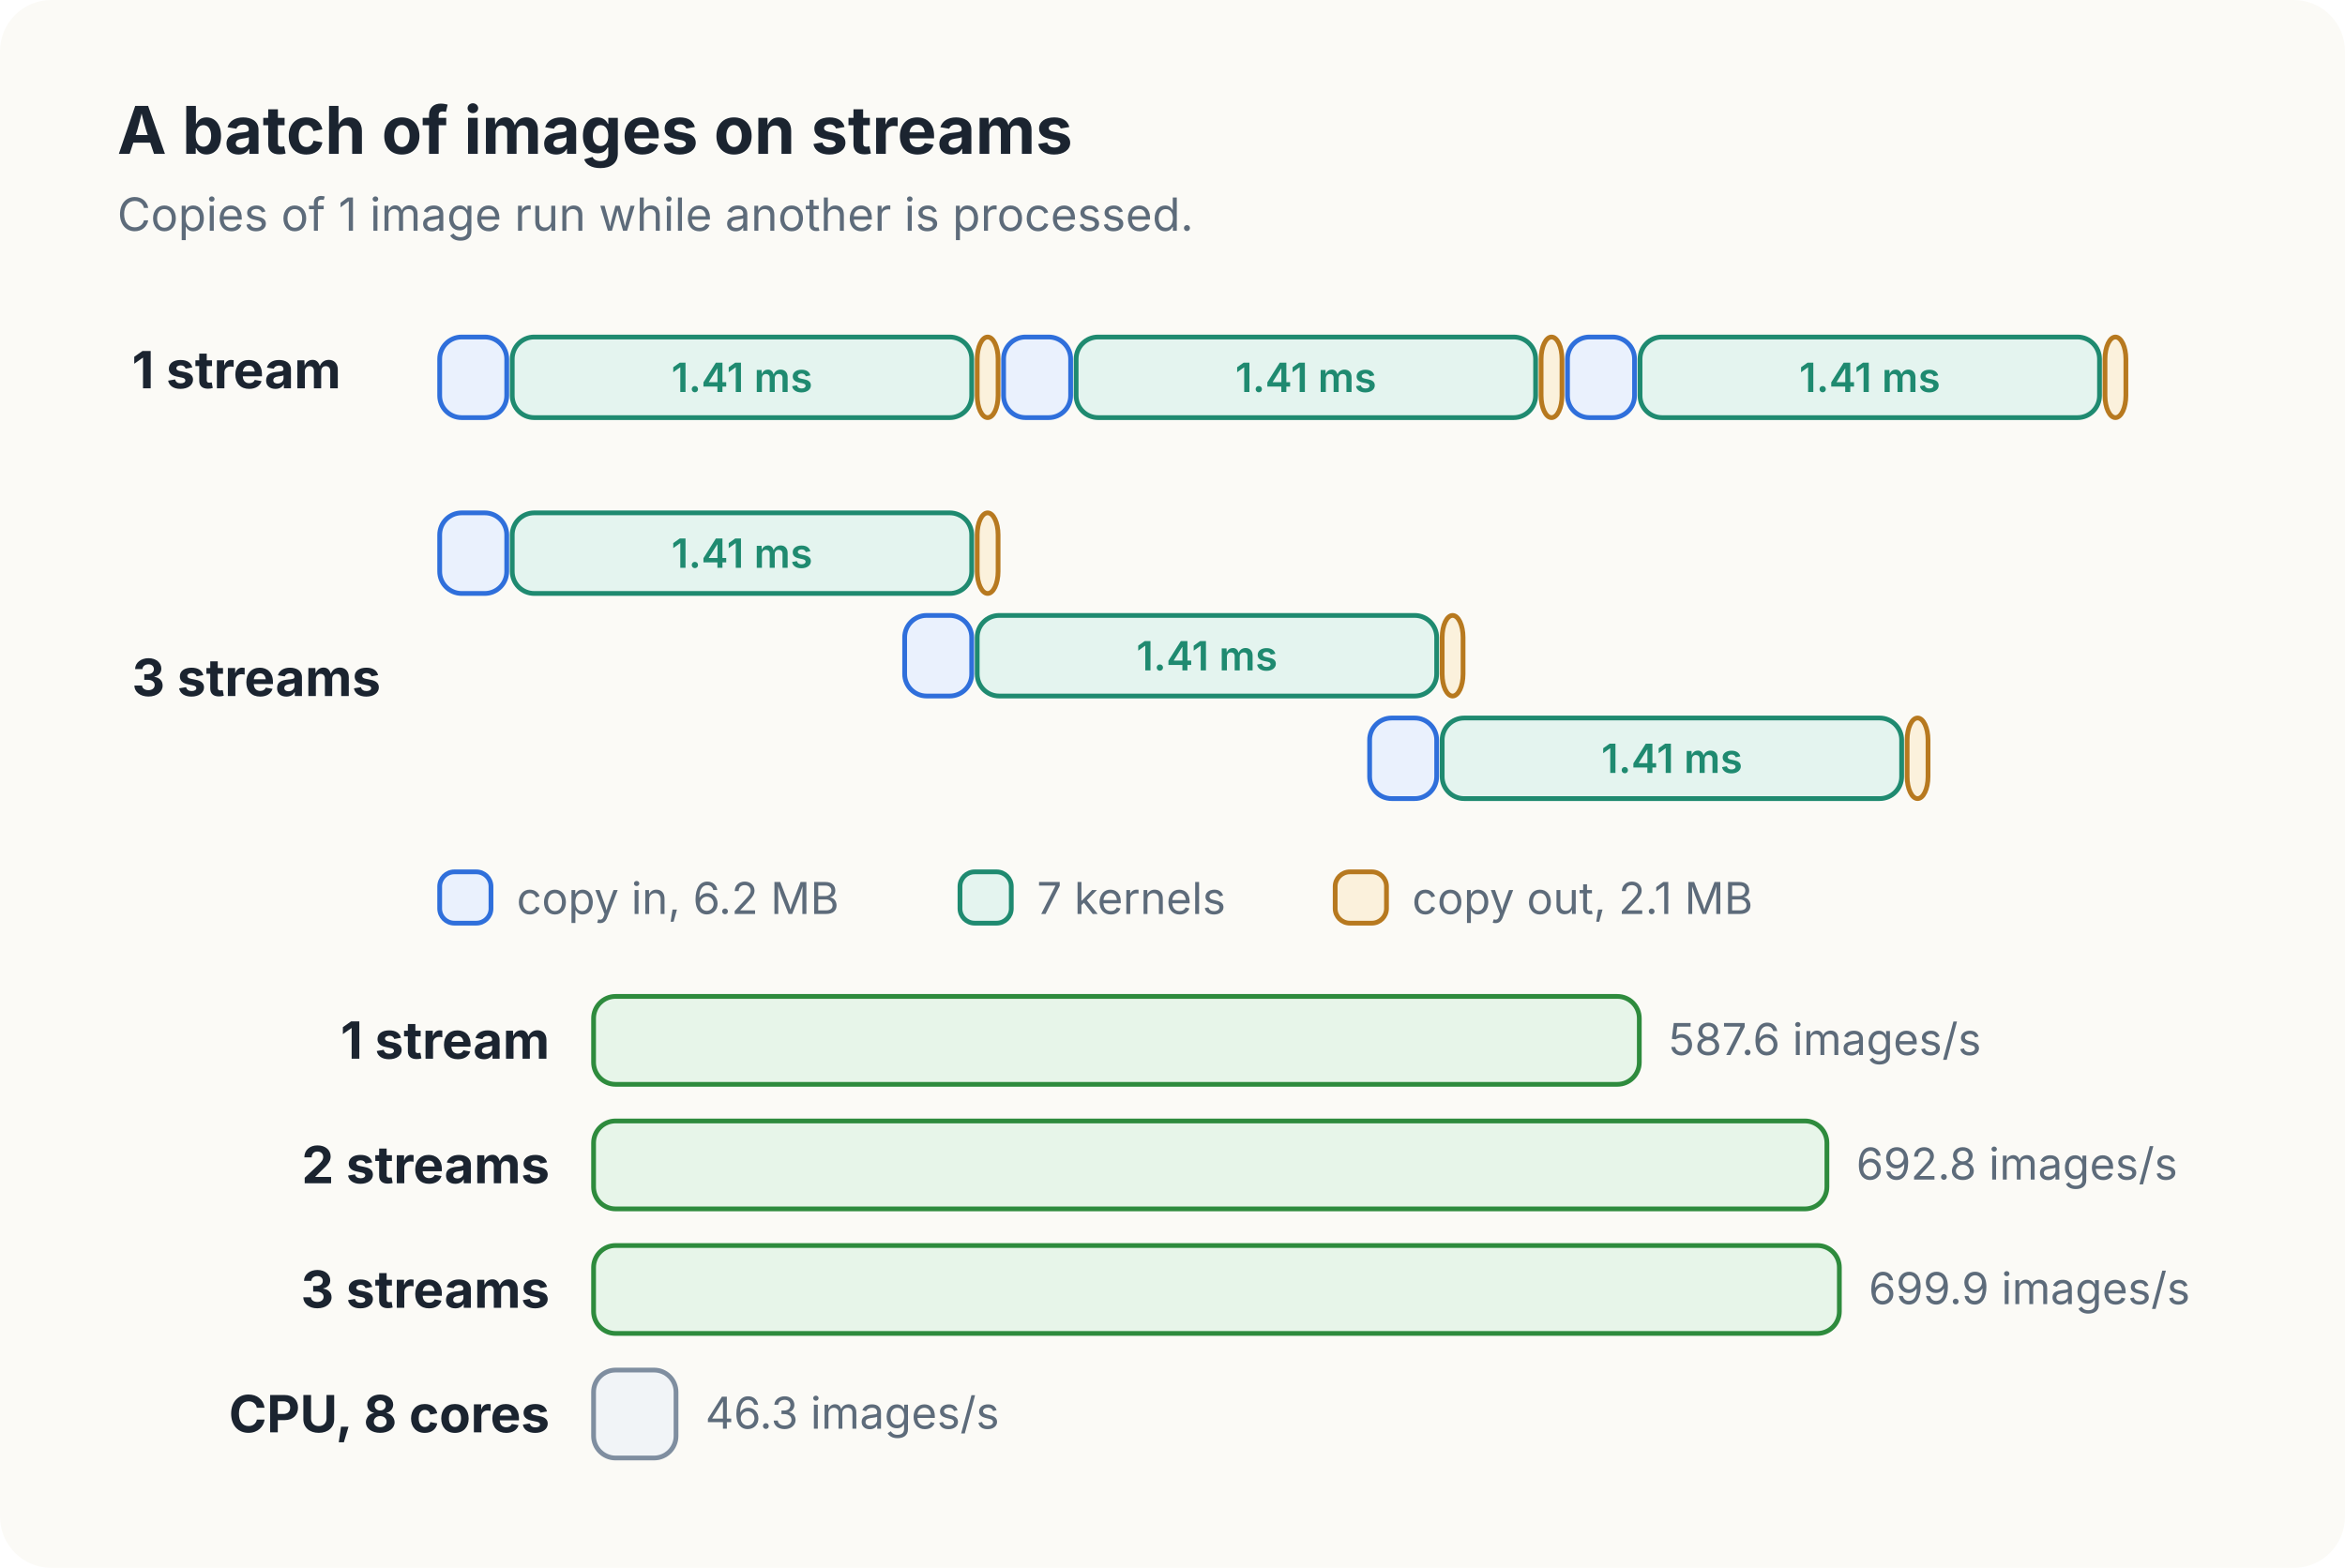
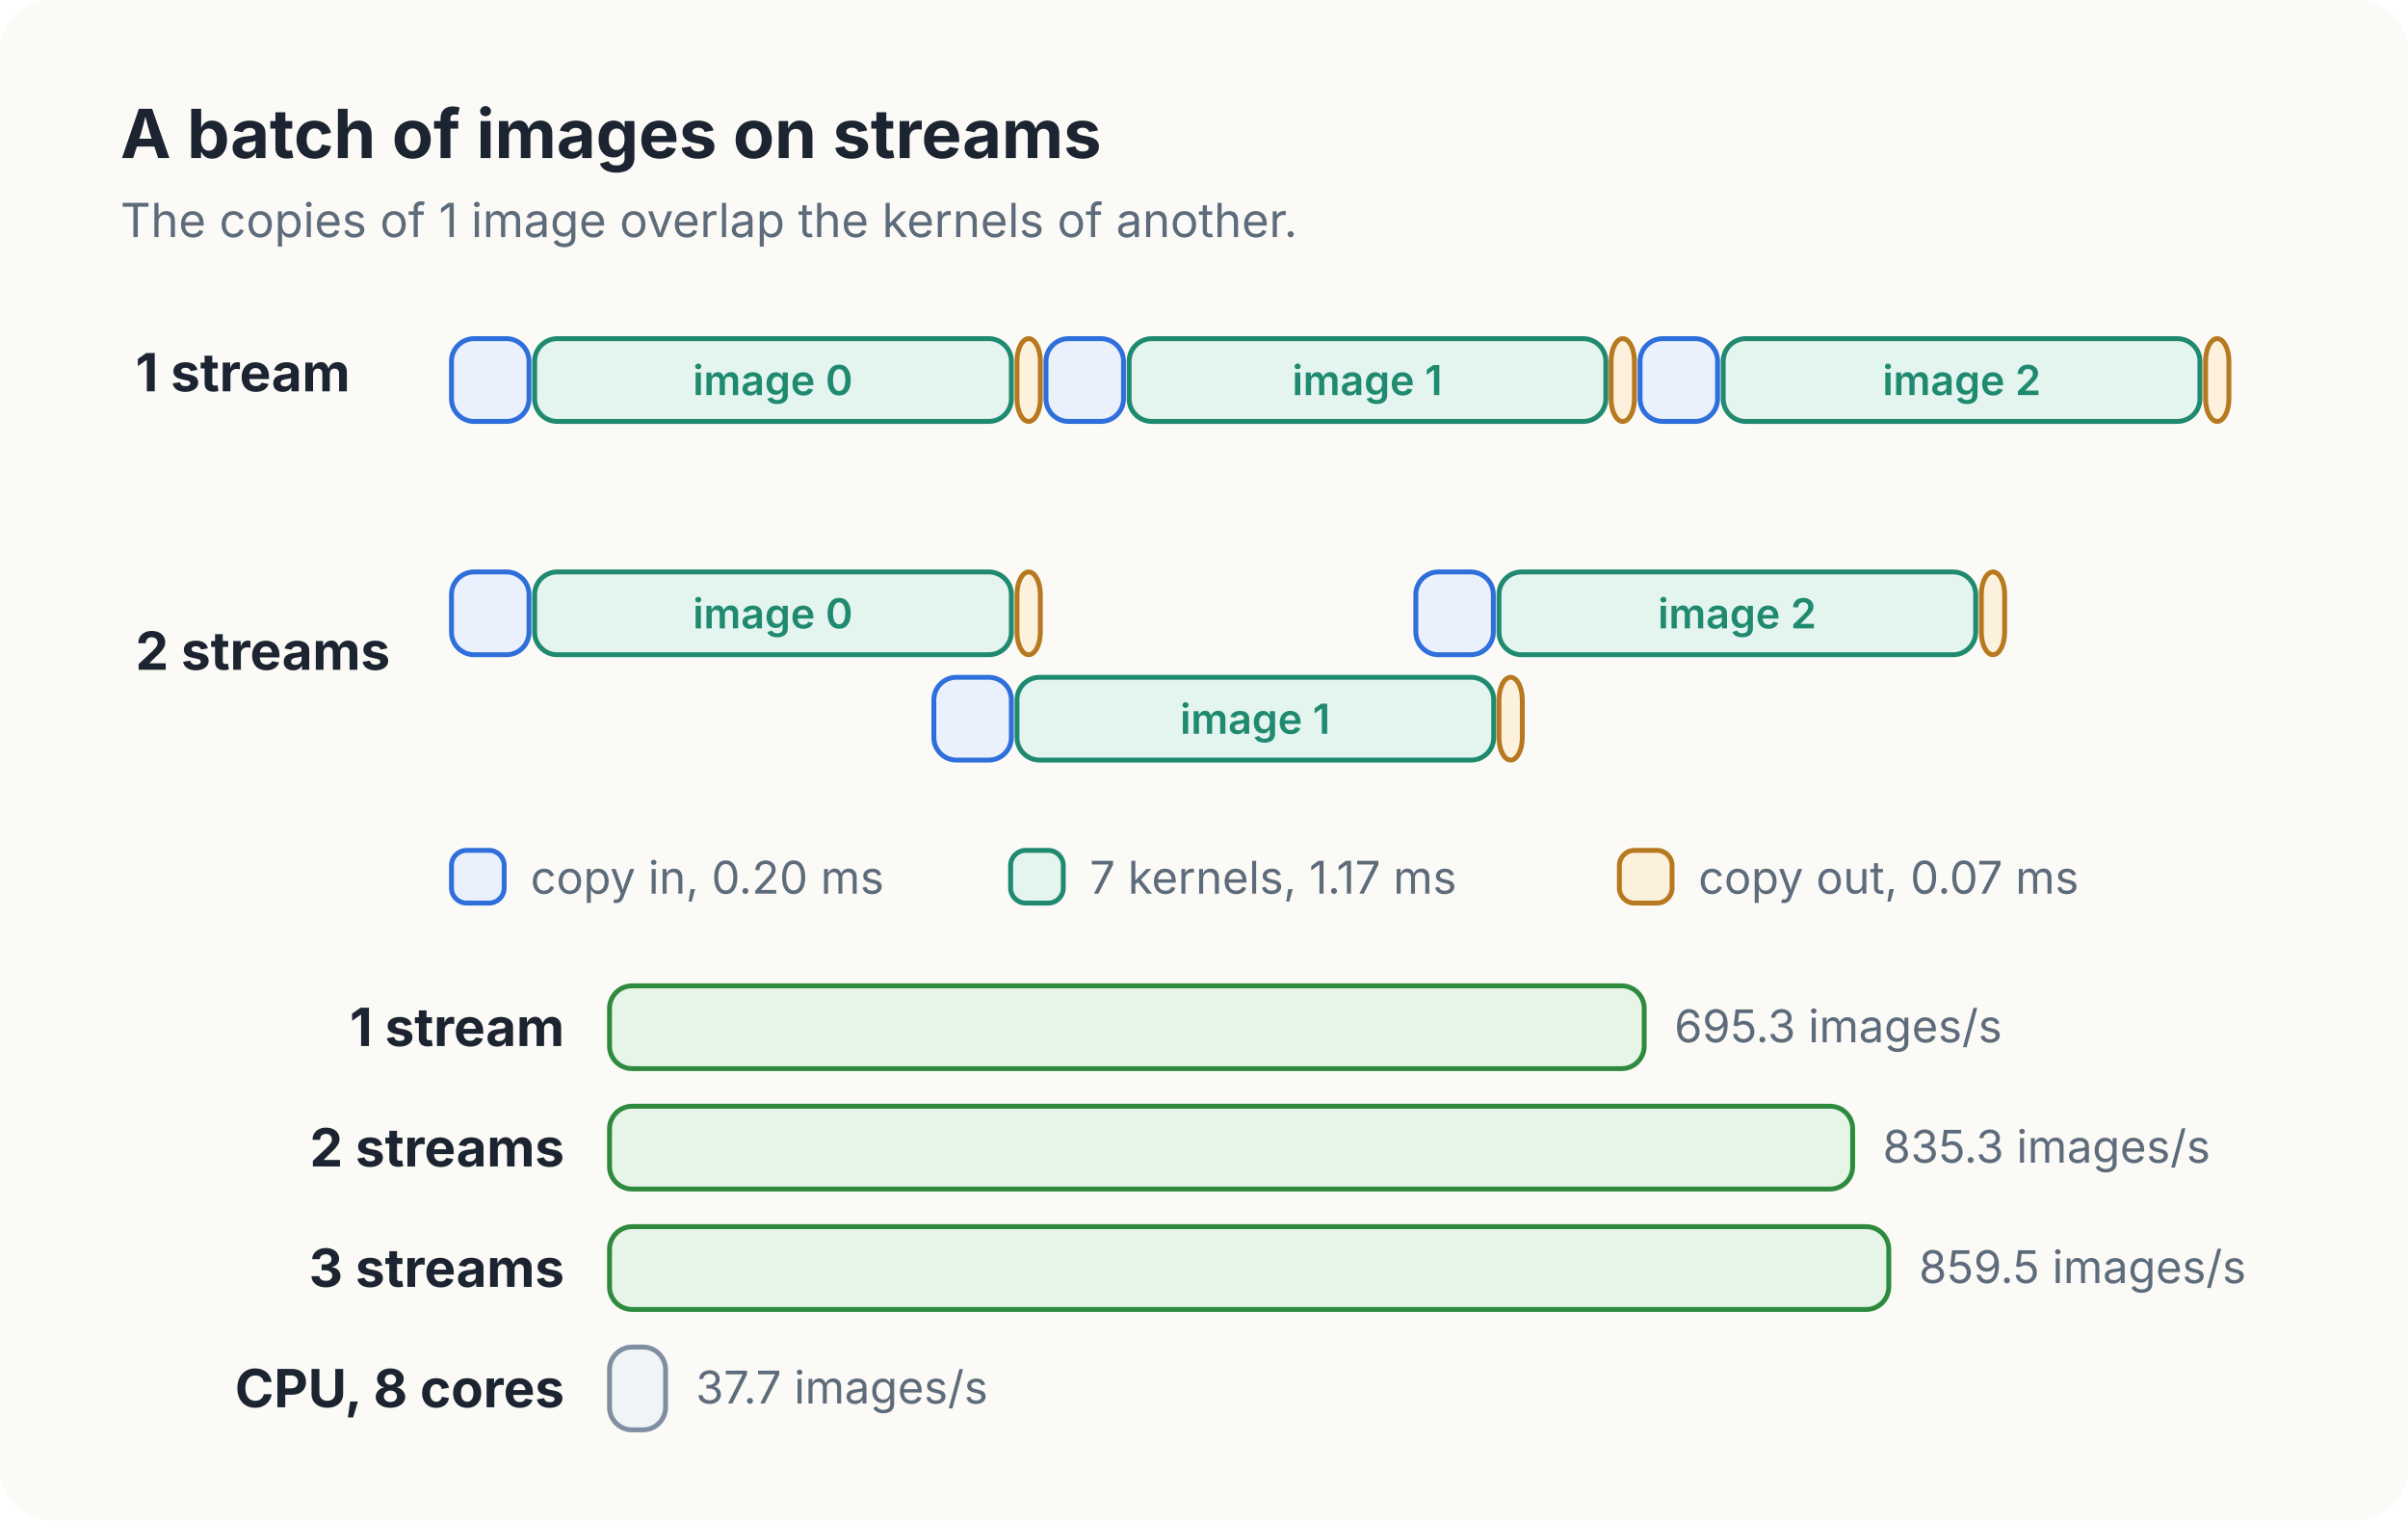
- <svg xmlns="http://www.w3.org/2000/svg" viewBox="0 0 640 428" width="640" height="428" role="img" aria-label="Top: on 1 stream each image is copied in, processed and copied out before the next starts. On 3 streams the copy of 1 image overlaps the kernels of another. Bottom, measured images per second for a batch of 128 images: 1 stream 587.6; 2 streams 692.8; 3 streams 699.9; CPU, 8 cores 46.3.">
+ <svg xmlns="http://www.w3.org/2000/svg" viewBox="0 0 640 404" width="640" height="404" role="img" aria-label="Top: on 1 stream each image is copied in, processed by the 7 kernels and copied out before the next one starts. On 2 streams the copies of 1 image run while the kernels of the other run. Bottom, measured images per second for a batch of 128 images in C++: 1 stream 695.3; 2 streams 835.3; 3 streams 859.5; CPU, 8 cores 37.7.">
  <style>
    text { font-family: Inter, "Segoe UI", "Helvetica Neue", Helvetica, Arial, sans-serif; fill: #1B2430; }
    .title { font-size: 18px; font-weight: 650; }
    .lede { font-size: 12.5px; fill: #5D6B7A; }
    .name { font-size: 14px; font-weight: 650; }
    .sub { font-size: 12px; fill: #5D6B7A; }
    .note { font-size: 12px; fill: #5D6B7A; }
    .tab { font-size: 11.5px; font-weight: 650; letter-spacing: 0.04em; fill: #5D6B7A; }
    .mono { font-family: "JetBrains Mono", "SF Mono", Menlo, Consolas, monospace; font-size: 12px; }
    .dim { fill: #8794A3; }
    .strong { font-weight: 700; }
    .trap { fill: #CF4526; font-weight: 700; }
    .pill { font-size: 11px; font-weight: 600; }
    .wire { fill: none; stroke: #3F5873; stroke-width: 1.8; stroke-linecap: round; stroke-linejoin: round; }
    .wire.danger { stroke: #CF4526; stroke-dasharray: 6 5; }
    .wire.idle { stroke: #7F8EA0; stroke-dasharray: 2 5; }
  </style>
  <defs>
    <filter id="lift" x="-10%" y="-10%" width="120%" height="135%">
      <feDropShadow dx="0" dy="2" stdDeviation="3" flood-color="#1B2430" flood-opacity="0.13" />
    </filter>
    <linearGradient id="thor-body" x1="0" y1="0" x2="0" y2="1">
      <stop offset="0" stop-color="#C6CCD5" />
      <stop offset="1" stop-color="#979EA9" />
    </linearGradient>
    <linearGradient id="switch-body" x1="0" y1="0" x2="0" y2="1">
      <stop offset="0" stop-color="#3B4656" />
      <stop offset="1" stop-color="#232B37" />
    </linearGradient>
    <marker id="head" viewBox="0 0 10 10" refX="8.5" refY="5" markerUnits="userSpaceOnUse" markerWidth="11" markerHeight="11" orient="auto">
      <path d="M0.5,1 L9,5 L0.5,9 Z" fill="#3F5873" />
    </marker>
    <marker id="head-danger" viewBox="0 0 10 10" refX="8.5" refY="5" markerUnits="userSpaceOnUse" markerWidth="11" markerHeight="11" orient="auto">
      <path d="M0.5,1 L9,5 L0.5,9 Z" fill="#CF4526" />
    </marker>
    <marker id="head-idle" viewBox="0 0 10 10" refX="8.5" refY="5" markerUnits="userSpaceOnUse" markerWidth="11" markerHeight="11" orient="auto">
      <path d="M0.5,1 L9,5 L0.5,9 Z" fill="#7F8EA0" />
    </marker>
  </defs>
-   <rect width="640" height="428" rx="14" fill="#FBFAF6" />
+   <rect width="640" height="404" rx="14" fill="#FBFAF6" />
  <text x="32.0" y="42.0" class="title" text-anchor="start" xml:space="preserve">A batch of images on streams</text>
-   <text x="32.0" y="63.0" class="lede" text-anchor="start" xml:space="preserve">Copies of 1 image run while another is processed.</text>
-   <text x="36.0" y="106.0" class="name" text-anchor="start" xml:space="preserve">1 stream</text>
-   <text x="36.0" y="190.0" class="name" text-anchor="start" xml:space="preserve">3 streams</text>
-   <rect x="120.0" y="92.0" width="18.3" height="22.0" rx="6" fill="#EAF1FD" stroke="#2F6FDB" stroke-width="1.3" />
-   <rect x="139.8" y="92.0" width="125.4" height="22.0" rx="6" fill="#E4F4EF" stroke="#1F8A70" stroke-width="1.3" />
-   <text x="202.5" y="107.0" class="pill" text-anchor="middle" style="fill:#1F8A70" xml:space="preserve">1.41 ms</text>
-   <rect x="266.7" y="92.0" width="5.7" height="22.0" rx="6" fill="#FBF1DC" stroke="#B7791F" stroke-width="1.3" />
-   <rect x="120.0" y="140.0" width="18.3" height="22.0" rx="6" fill="#EAF1FD" stroke="#2F6FDB" stroke-width="1.3" />
-   <rect x="139.8" y="140.0" width="125.4" height="22.0" rx="6" fill="#E4F4EF" stroke="#1F8A70" stroke-width="1.3" />
-   <text x="202.5" y="155.0" class="pill" text-anchor="middle" style="fill:#1F8A70" xml:space="preserve">1.41 ms</text>
-   <rect x="266.7" y="140.0" width="5.7" height="22.0" rx="6" fill="#FBF1DC" stroke="#B7791F" stroke-width="1.3" />
-   <rect x="273.9" y="92.0" width="18.3" height="22.0" rx="6" fill="#EAF1FD" stroke="#2F6FDB" stroke-width="1.3" />
-   <rect x="293.7" y="92.0" width="125.4" height="22.0" rx="6" fill="#E4F4EF" stroke="#1F8A70" stroke-width="1.3" />
-   <text x="356.4" y="107.0" class="pill" text-anchor="middle" style="fill:#1F8A70" xml:space="preserve">1.41 ms</text>
-   <rect x="420.6" y="92.0" width="5.7" height="22.0" rx="6" fill="#FBF1DC" stroke="#B7791F" stroke-width="1.3" />
-   <rect x="246.9" y="168.0" width="18.3" height="22.0" rx="6" fill="#EAF1FD" stroke="#2F6FDB" stroke-width="1.3" />
-   <rect x="266.7" y="168.0" width="125.4" height="22.0" rx="6" fill="#E4F4EF" stroke="#1F8A70" stroke-width="1.3" />
-   <text x="329.4" y="183.0" class="pill" text-anchor="middle" style="fill:#1F8A70" xml:space="preserve">1.41 ms</text>
-   <rect x="393.6" y="168.0" width="5.7" height="22.0" rx="6" fill="#FBF1DC" stroke="#B7791F" stroke-width="1.3" />
-   <rect x="427.8" y="92.0" width="18.3" height="22.0" rx="6" fill="#EAF1FD" stroke="#2F6FDB" stroke-width="1.3" />
-   <rect x="447.6" y="92.0" width="125.4" height="22.0" rx="6" fill="#E4F4EF" stroke="#1F8A70" stroke-width="1.3" />
-   <text x="510.3" y="107.0" class="pill" text-anchor="middle" style="fill:#1F8A70" xml:space="preserve">1.41 ms</text>
-   <rect x="574.5" y="92.0" width="5.7" height="22.0" rx="6" fill="#FBF1DC" stroke="#B7791F" stroke-width="1.3" />
-   <rect x="373.8" y="196.0" width="18.3" height="22.0" rx="6" fill="#EAF1FD" stroke="#2F6FDB" stroke-width="1.3" />
-   <rect x="393.6" y="196.0" width="125.4" height="22.0" rx="6" fill="#E4F4EF" stroke="#1F8A70" stroke-width="1.3" />
-   <text x="456.3" y="211.0" class="pill" text-anchor="middle" style="fill:#1F8A70" xml:space="preserve">1.41 ms</text>
-   <rect x="520.5" y="196.0" width="5.7" height="22.0" rx="6" fill="#FBF1DC" stroke="#B7791F" stroke-width="1.3" />
-   <rect x="120" y="238" width="14" height="14" rx="4" fill="#EAF1FD" stroke="#2F6FDB" stroke-width="1.3" />
-   <text x="141.0" y="249.5" class="note" text-anchor="start" xml:space="preserve">copy in, 6.2 MB</text>
-   <rect x="262.0" y="238" width="14" height="14" rx="4" fill="#E4F4EF" stroke="#1F8A70" stroke-width="1.3" />
-   <text x="283.0" y="249.5" class="note" text-anchor="start" xml:space="preserve">7 kernels</text>
-   <rect x="364.4" y="238" width="14" height="14" rx="4" fill="#FBF1DC" stroke="#B7791F" stroke-width="1.3" />
-   <text x="385.4" y="249.5" class="note" text-anchor="start" xml:space="preserve">copy out, 2.1 MB</text>
-   <text x="150.0" y="289.0" class="name" text-anchor="end" xml:space="preserve">1 stream</text>
-   <rect x="162.0" y="272.0" width="285.4" height="24.0" rx="6" fill="#E7F5E9" stroke="#2E8B3D" stroke-width="1.3" />
-   <text x="455.4" y="288.0" class="note" text-anchor="start" xml:space="preserve">587.6 images/s</text>
-   <text x="150.0" y="323.0" class="name" text-anchor="end" xml:space="preserve">2 streams</text>
-   <rect x="162.0" y="306.0" width="336.6" height="24.0" rx="6" fill="#E7F5E9" stroke="#2E8B3D" stroke-width="1.3" />
-   <text x="506.6" y="322.0" class="note" text-anchor="start" xml:space="preserve">692.8 images/s</text>
-   <text x="150.0" y="357.0" class="name" text-anchor="end" xml:space="preserve">3 streams</text>
-   <rect x="162.0" y="340.0" width="340.0" height="24.0" rx="6" fill="#E7F5E9" stroke="#2E8B3D" stroke-width="1.3" />
-   <text x="510.0" y="356.0" class="note" text-anchor="start" xml:space="preserve">699.9 images/s</text>
-   <text x="150.0" y="391.0" class="name" text-anchor="end" xml:space="preserve">CPU, 8 cores</text>
-   <rect x="162.0" y="374.0" width="22.5" height="24.0" rx="6" fill="#F1F4F7" stroke="#7F8EA0" stroke-width="1.3" />
-   <text x="192.5" y="390.0" class="note" text-anchor="start" xml:space="preserve">46.3 images/s</text>
+   <text x="32.0" y="63.0" class="lede" text-anchor="start" xml:space="preserve">The copies of 1 image overlap the kernels of another.</text>
+   <text x="36.0" y="104.0" class="name" text-anchor="start" xml:space="preserve">1 stream</text>
+   <text x="36.0" y="178.0" class="name" text-anchor="start" xml:space="preserve">2 streams</text>
+   <rect x="120.0" y="90.0" width="20.6" height="22.0" rx="6" fill="#EAF1FD" stroke="#2F6FDB" stroke-width="1.3" />
+   <rect x="142.1" y="90.0" width="126.7" height="22.0" rx="6" fill="#E4F4EF" stroke="#1F8A70" stroke-width="1.3" />
+   <text x="205.4" y="105.0" class="pill" text-anchor="middle" style="fill:#1F8A70" xml:space="preserve">image 0</text>
+   <rect x="270.3" y="90.0" width="6.2" height="22.0" rx="6" fill="#FBF1DC" stroke="#B7791F" stroke-width="1.3" />
+   <rect x="278.0" y="90.0" width="20.6" height="22.0" rx="6" fill="#EAF1FD" stroke="#2F6FDB" stroke-width="1.3" />
+   <rect x="300.1" y="90.0" width="126.7" height="22.0" rx="6" fill="#E4F4EF" stroke="#1F8A70" stroke-width="1.3" />
+   <text x="363.4" y="105.0" class="pill" text-anchor="middle" style="fill:#1F8A70" xml:space="preserve">image 1</text>
+   <rect x="428.2" y="90.0" width="6.2" height="22.0" rx="6" fill="#FBF1DC" stroke="#B7791F" stroke-width="1.3" />
+   <rect x="435.9" y="90.0" width="20.6" height="22.0" rx="6" fill="#EAF1FD" stroke="#2F6FDB" stroke-width="1.3" />
+   <rect x="458.0" y="90.0" width="126.7" height="22.0" rx="6" fill="#E4F4EF" stroke="#1F8A70" stroke-width="1.3" />
+   <text x="521.4" y="105.0" class="pill" text-anchor="middle" style="fill:#1F8A70" xml:space="preserve">image 2</text>
+   <rect x="586.2" y="90.0" width="6.2" height="22.0" rx="6" fill="#FBF1DC" stroke="#B7791F" stroke-width="1.3" />
+   <rect x="120.0" y="152.0" width="20.6" height="22.0" rx="6" fill="#EAF1FD" stroke="#2F6FDB" stroke-width="1.3" />
+   <rect x="142.1" y="152.0" width="126.7" height="22.0" rx="6" fill="#E4F4EF" stroke="#1F8A70" stroke-width="1.3" />
+   <text x="205.4" y="167.0" class="pill" text-anchor="middle" style="fill:#1F8A70" xml:space="preserve">image 0</text>
+   <rect x="270.3" y="152.0" width="6.2" height="22.0" rx="6" fill="#FBF1DC" stroke="#B7791F" stroke-width="1.3" />
+   <rect x="248.2" y="180.0" width="20.6" height="22.0" rx="6" fill="#EAF1FD" stroke="#2F6FDB" stroke-width="1.3" />
+   <rect x="270.3" y="180.0" width="126.7" height="22.0" rx="6" fill="#E4F4EF" stroke="#1F8A70" stroke-width="1.3" />
+   <text x="333.6" y="195.0" class="pill" text-anchor="middle" style="fill:#1F8A70" xml:space="preserve">image 1</text>
+   <rect x="398.4" y="180.0" width="6.2" height="22.0" rx="6" fill="#FBF1DC" stroke="#B7791F" stroke-width="1.3" />
+   <rect x="376.3" y="152.0" width="20.6" height="22.0" rx="6" fill="#EAF1FD" stroke="#2F6FDB" stroke-width="1.3" />
+   <rect x="398.4" y="152.0" width="126.7" height="22.0" rx="6" fill="#E4F4EF" stroke="#1F8A70" stroke-width="1.3" />
+   <text x="461.7" y="167.0" class="pill" text-anchor="middle" style="fill:#1F8A70" xml:space="preserve">image 2</text>
+   <rect x="526.6" y="152.0" width="6.2" height="22.0" rx="6" fill="#FBF1DC" stroke="#B7791F" stroke-width="1.3" />
+   <rect x="120" y="226" width="14" height="14" rx="4" fill="#EAF1FD" stroke="#2F6FDB" stroke-width="1.3" />
+   <text x="141.0" y="237.5" class="note" text-anchor="start" xml:space="preserve">copy in, 0.20 ms</text>
+   <rect x="268.6" y="226" width="14" height="14" rx="4" fill="#E4F4EF" stroke="#1F8A70" stroke-width="1.3" />
+   <text x="289.6" y="237.5" class="note" text-anchor="start" xml:space="preserve">7 kernels, 1.17 ms</text>
+   <rect x="430.4" y="226" width="14" height="14" rx="4" fill="#FBF1DC" stroke="#B7791F" stroke-width="1.3" />
+   <text x="451.4" y="237.5" class="note" text-anchor="start" xml:space="preserve">copy out, 0.07 ms</text>
+   <text x="150.0" y="278.0" class="name" text-anchor="end" xml:space="preserve">1 stream</text>
+   <rect x="162.0" y="262.0" width="275.0" height="22.0" rx="6" fill="#E7F5E9" stroke="#2E8B3D" stroke-width="1.3" />
+   <text x="445.0" y="277.0" class="note" text-anchor="start" xml:space="preserve">695.3 images/s</text>
+   <text x="150.0" y="310.0" class="name" text-anchor="end" xml:space="preserve">2 streams</text>
+   <rect x="162.0" y="294.0" width="330.4" height="22.0" rx="6" fill="#E7F5E9" stroke="#2E8B3D" stroke-width="1.3" />
+   <text x="500.4" y="309.0" class="note" text-anchor="start" xml:space="preserve">835.3 images/s</text>
+   <text x="150.0" y="342.0" class="name" text-anchor="end" xml:space="preserve">3 streams</text>
+   <rect x="162.0" y="326.0" width="340.0" height="22.0" rx="6" fill="#E7F5E9" stroke="#2E8B3D" stroke-width="1.3" />
+   <text x="510.0" y="341.0" class="note" text-anchor="start" xml:space="preserve">859.5 images/s</text>
+   <text x="150.0" y="374.0" class="name" text-anchor="end" xml:space="preserve">CPU, 8 cores</text>
+   <rect x="162.0" y="358.0" width="14.9" height="22.0" rx="6" fill="#F1F4F7" stroke="#7F8EA0" stroke-width="1.3" />
+   <text x="184.9" y="373.0" class="note" text-anchor="start" xml:space="preserve">37.7 images/s</text>
</svg>
